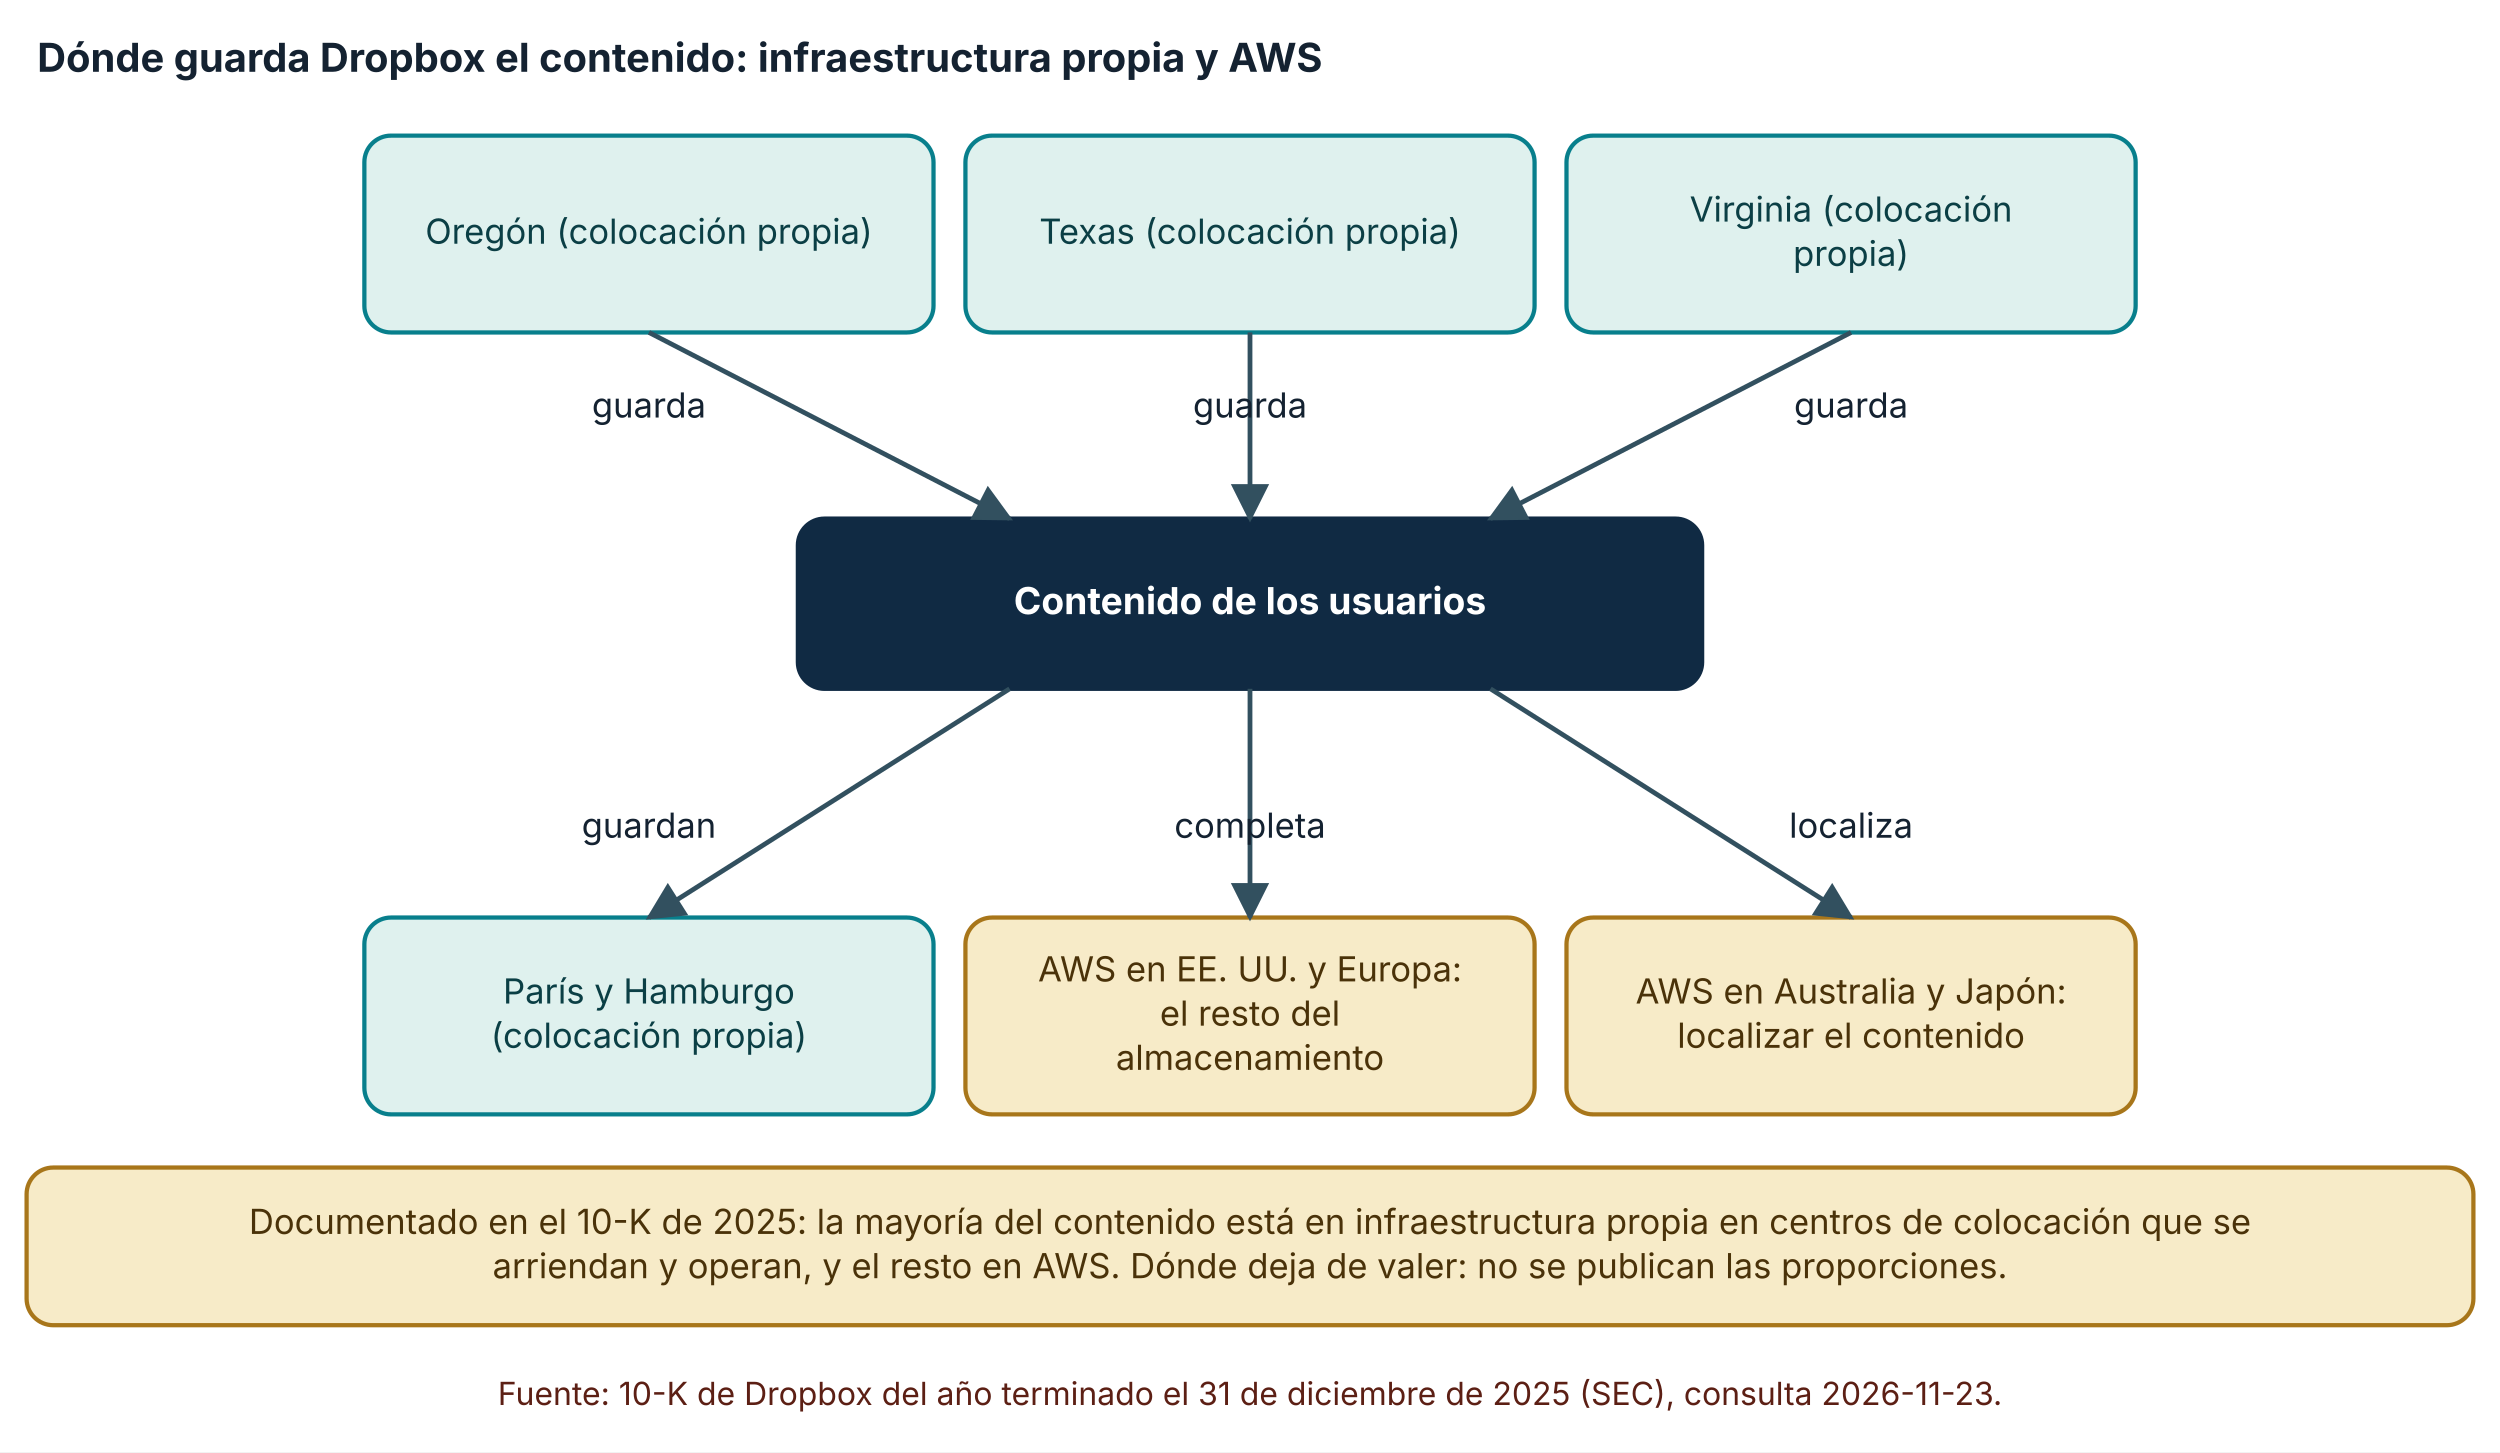
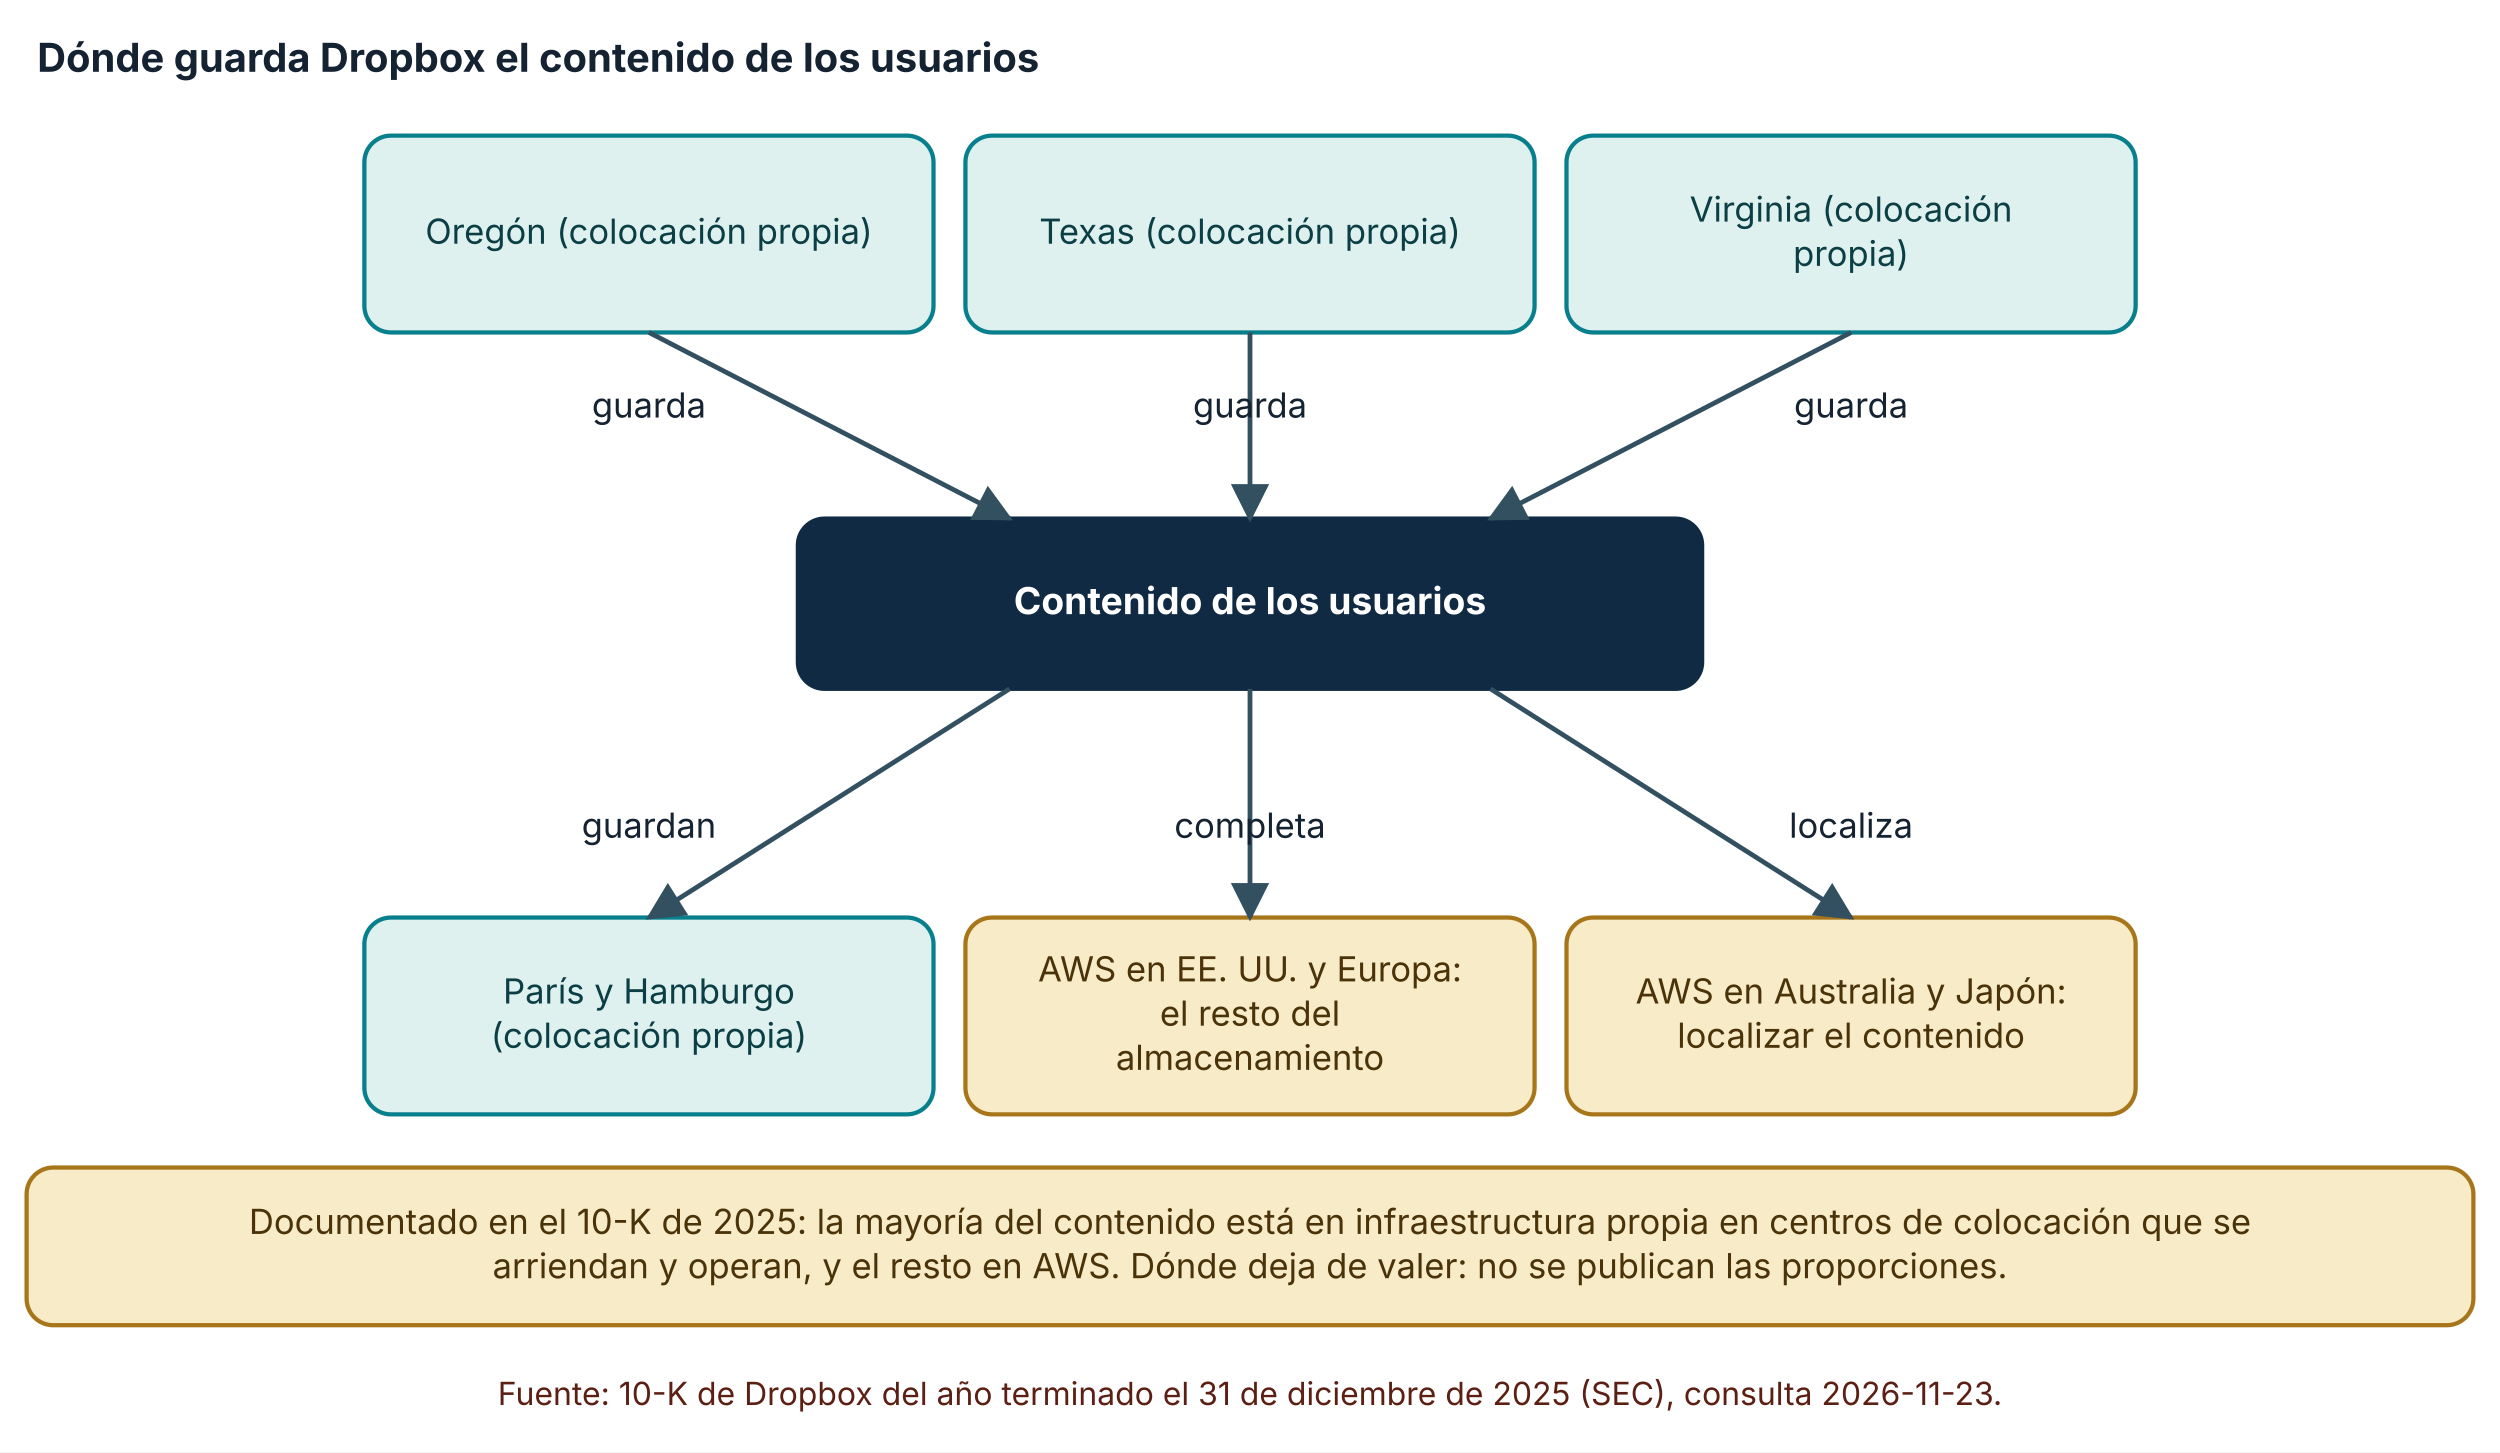
<svg xmlns="http://www.w3.org/2000/svg" viewBox="0 0 940 546" width="940" height="546" role="img" aria-labelledby="t d" font-family="Inter, 'Segoe UI', system-ui, -apple-system, sans-serif">
  <defs>
    <marker id="arrow" viewBox="0 0 10 10" refX="9" refY="5" markerWidth="8" markerHeight="8" orient="auto-start-reverse">
      <path d="M0,0 L10,5 L0,10 z" fill="#32505f" />
    </marker>
    <marker id="arrow-coral" viewBox="0 0 10 10" refX="9" refY="5" markerWidth="8" markerHeight="8" orient="auto-start-reverse">
      <path d="M0,0 L10,5 L0,10 z" fill="#c0432f" />
    </marker>
  </defs>
  <rect width="940" height="546" fill="#ffffff" />
  <text x="14" y="27" font-size="15" text-anchor="start" font-weight="700" fill="#142231">
-     <tspan x="14" dy="0">Dónde guarda Dropbox el contenido: infraestructura propia y AWS</tspan>
+     <tspan x="14" dy="0">Dónde guarda Dropbox el contenido de los usuarios</tspan>
  </text>
  <rect x="137" y="51" width="214" height="74" rx="10" fill="#dff1ee" stroke="#087f8c" stroke-width="1.6" />
  <text x="244" y="91.64" font-size="13" text-anchor="middle" font-weight="400" fill="#0b3f45">
    <tspan x="244" dy="0">Oregón (colocación propia)</tspan>
  </text>
  <rect x="363" y="51" width="214" height="74" rx="10" fill="#dff1ee" stroke="#087f8c" stroke-width="1.6" />
  <text x="470" y="91.64" font-size="13" text-anchor="middle" font-weight="400" fill="#0b3f45">
    <tspan x="470" dy="0">Texas (colocación propia)</tspan>
  </text>
  <rect x="589" y="51" width="214" height="74" rx="10" fill="#dff1ee" stroke="#087f8c" stroke-width="1.6" />
  <text x="696" y="83.32" font-size="13" text-anchor="middle" font-weight="400" fill="#0b3f45">
    <tspan x="696" dy="0">Virginia (colocación</tspan>
  </text>
  <text x="696" y="99.96" font-size="13" text-anchor="middle" font-weight="400" fill="#0b3f45">
    <tspan x="696" dy="0">propia)</tspan>
  </text>
  <rect x="300" y="195" width="340" height="64" rx="10" fill="#102a43" stroke="#102a43" stroke-width="1.6" />
  <text x="470" y="230.92" font-size="14" text-anchor="middle" font-weight="700" fill="#ffffff">
    <tspan x="470" dy="0">Contenido de los usuarios</tspan>
  </text>
  <polyline points="244,125 379.6,195" fill="none" stroke="#32505f" stroke-width="1.8" marker-end="url(#arrow)" />
  <text x="244" y="157" font-size="13" text-anchor="middle" font-weight="400" fill="#142231">
    <tspan x="244" dy="0">guarda</tspan>
  </text>
  <polyline points="470,125 470,195" fill="none" stroke="#32505f" stroke-width="1.8" marker-end="url(#arrow)" />
  <text x="470" y="157" font-size="13" text-anchor="middle" font-weight="400" fill="#142231">
    <tspan x="470" dy="0">guarda</tspan>
  </text>
  <polyline points="696,125 560.4,195" fill="none" stroke="#32505f" stroke-width="1.8" marker-end="url(#arrow)" />
  <text x="696" y="157" font-size="13" text-anchor="middle" font-weight="400" fill="#142231">
    <tspan x="696" dy="0">guarda</tspan>
  </text>
  <rect x="137" y="345" width="214" height="74" rx="10" fill="#dff1ee" stroke="#087f8c" stroke-width="1.6" />
  <text x="244" y="377.32" font-size="13" text-anchor="middle" font-weight="400" fill="#0b3f45">
    <tspan x="244" dy="0">París y Hamburgo</tspan>
  </text>
  <text x="244" y="393.96" font-size="13" text-anchor="middle" font-weight="400" fill="#0b3f45">
    <tspan x="244" dy="0">(colocación propia)</tspan>
  </text>
  <rect x="363" y="345" width="214" height="74" rx="10" fill="#f7ebc8" stroke="#a8761a" stroke-width="1.6" />
  <text x="470" y="369" font-size="13" text-anchor="middle" font-weight="400" fill="#4a3209">
    <tspan x="470" dy="0">AWS en EE. UU. y Europa:</tspan>
  </text>
  <text x="470" y="385.64" font-size="13" text-anchor="middle" font-weight="400" fill="#4a3209">
    <tspan x="470" dy="0">el resto del</tspan>
  </text>
  <text x="470" y="402.28" font-size="13" text-anchor="middle" font-weight="400" fill="#4a3209">
    <tspan x="470" dy="0">almacenamiento</tspan>
  </text>
  <rect x="589" y="345" width="214" height="74" rx="10" fill="#f7ebc8" stroke="#a8761a" stroke-width="1.6" />
  <text x="696" y="377.32" font-size="13" text-anchor="middle" font-weight="400" fill="#4a3209">
    <tspan x="696" dy="0">AWS en Australia y Japón:</tspan>
  </text>
  <text x="696" y="393.96" font-size="13" text-anchor="middle" font-weight="400" fill="#4a3209">
    <tspan x="696" dy="0">localizar el contenido</tspan>
  </text>
  <polyline points="379.6,259 244,345" fill="none" stroke="#32505f" stroke-width="1.8" marker-end="url(#arrow)" />
  <text x="244" y="315" font-size="13" text-anchor="middle" font-weight="400" fill="#142231">
    <tspan x="244" dy="0">guardan</tspan>
  </text>
  <polyline points="470,259 470,345" fill="none" stroke="#32505f" stroke-width="1.8" marker-end="url(#arrow)" />
  <text x="470" y="315" font-size="13" text-anchor="middle" font-weight="400" fill="#142231">
    <tspan x="470" dy="0">completa</tspan>
  </text>
  <polyline points="560.4,259 696,345" fill="none" stroke="#32505f" stroke-width="1.8" marker-end="url(#arrow)" />
  <text x="696" y="315" font-size="13" text-anchor="middle" font-weight="400" fill="#142231">
    <tspan x="696" dy="0">localiza</tspan>
  </text>
  <rect x="10" y="439" width="920" height="59.28" rx="10" fill="#f7ebc8" stroke="#a8761a" stroke-width="1.6" />
  <text x="470" y="463.96" font-size="13" text-anchor="middle" font-weight="400" fill="#4a3209">
    <tspan x="470" dy="0">Documentado en el 10-K de 2025: la mayoría del contenido está en infraestructura propia en centros de colocación que se</tspan>
  </text>
  <text x="470" y="480.6" font-size="13" text-anchor="middle" font-weight="400" fill="#4a3209">
    <tspan x="470" dy="0">arriendan y operan, y el resto en AWS. Dónde deja de valer: no se publican las proporciones.</tspan>
  </text>
  <text x="470" y="528.28" font-size="12" text-anchor="middle" font-weight="400" fill="#5c1f14">
    <tspan x="470" dy="0">Fuente: 10-K de Dropbox del año terminado el 31 de diciembre de 2025 (SEC), consulta 2026-11-23.</tspan>
  </text>
</svg>
